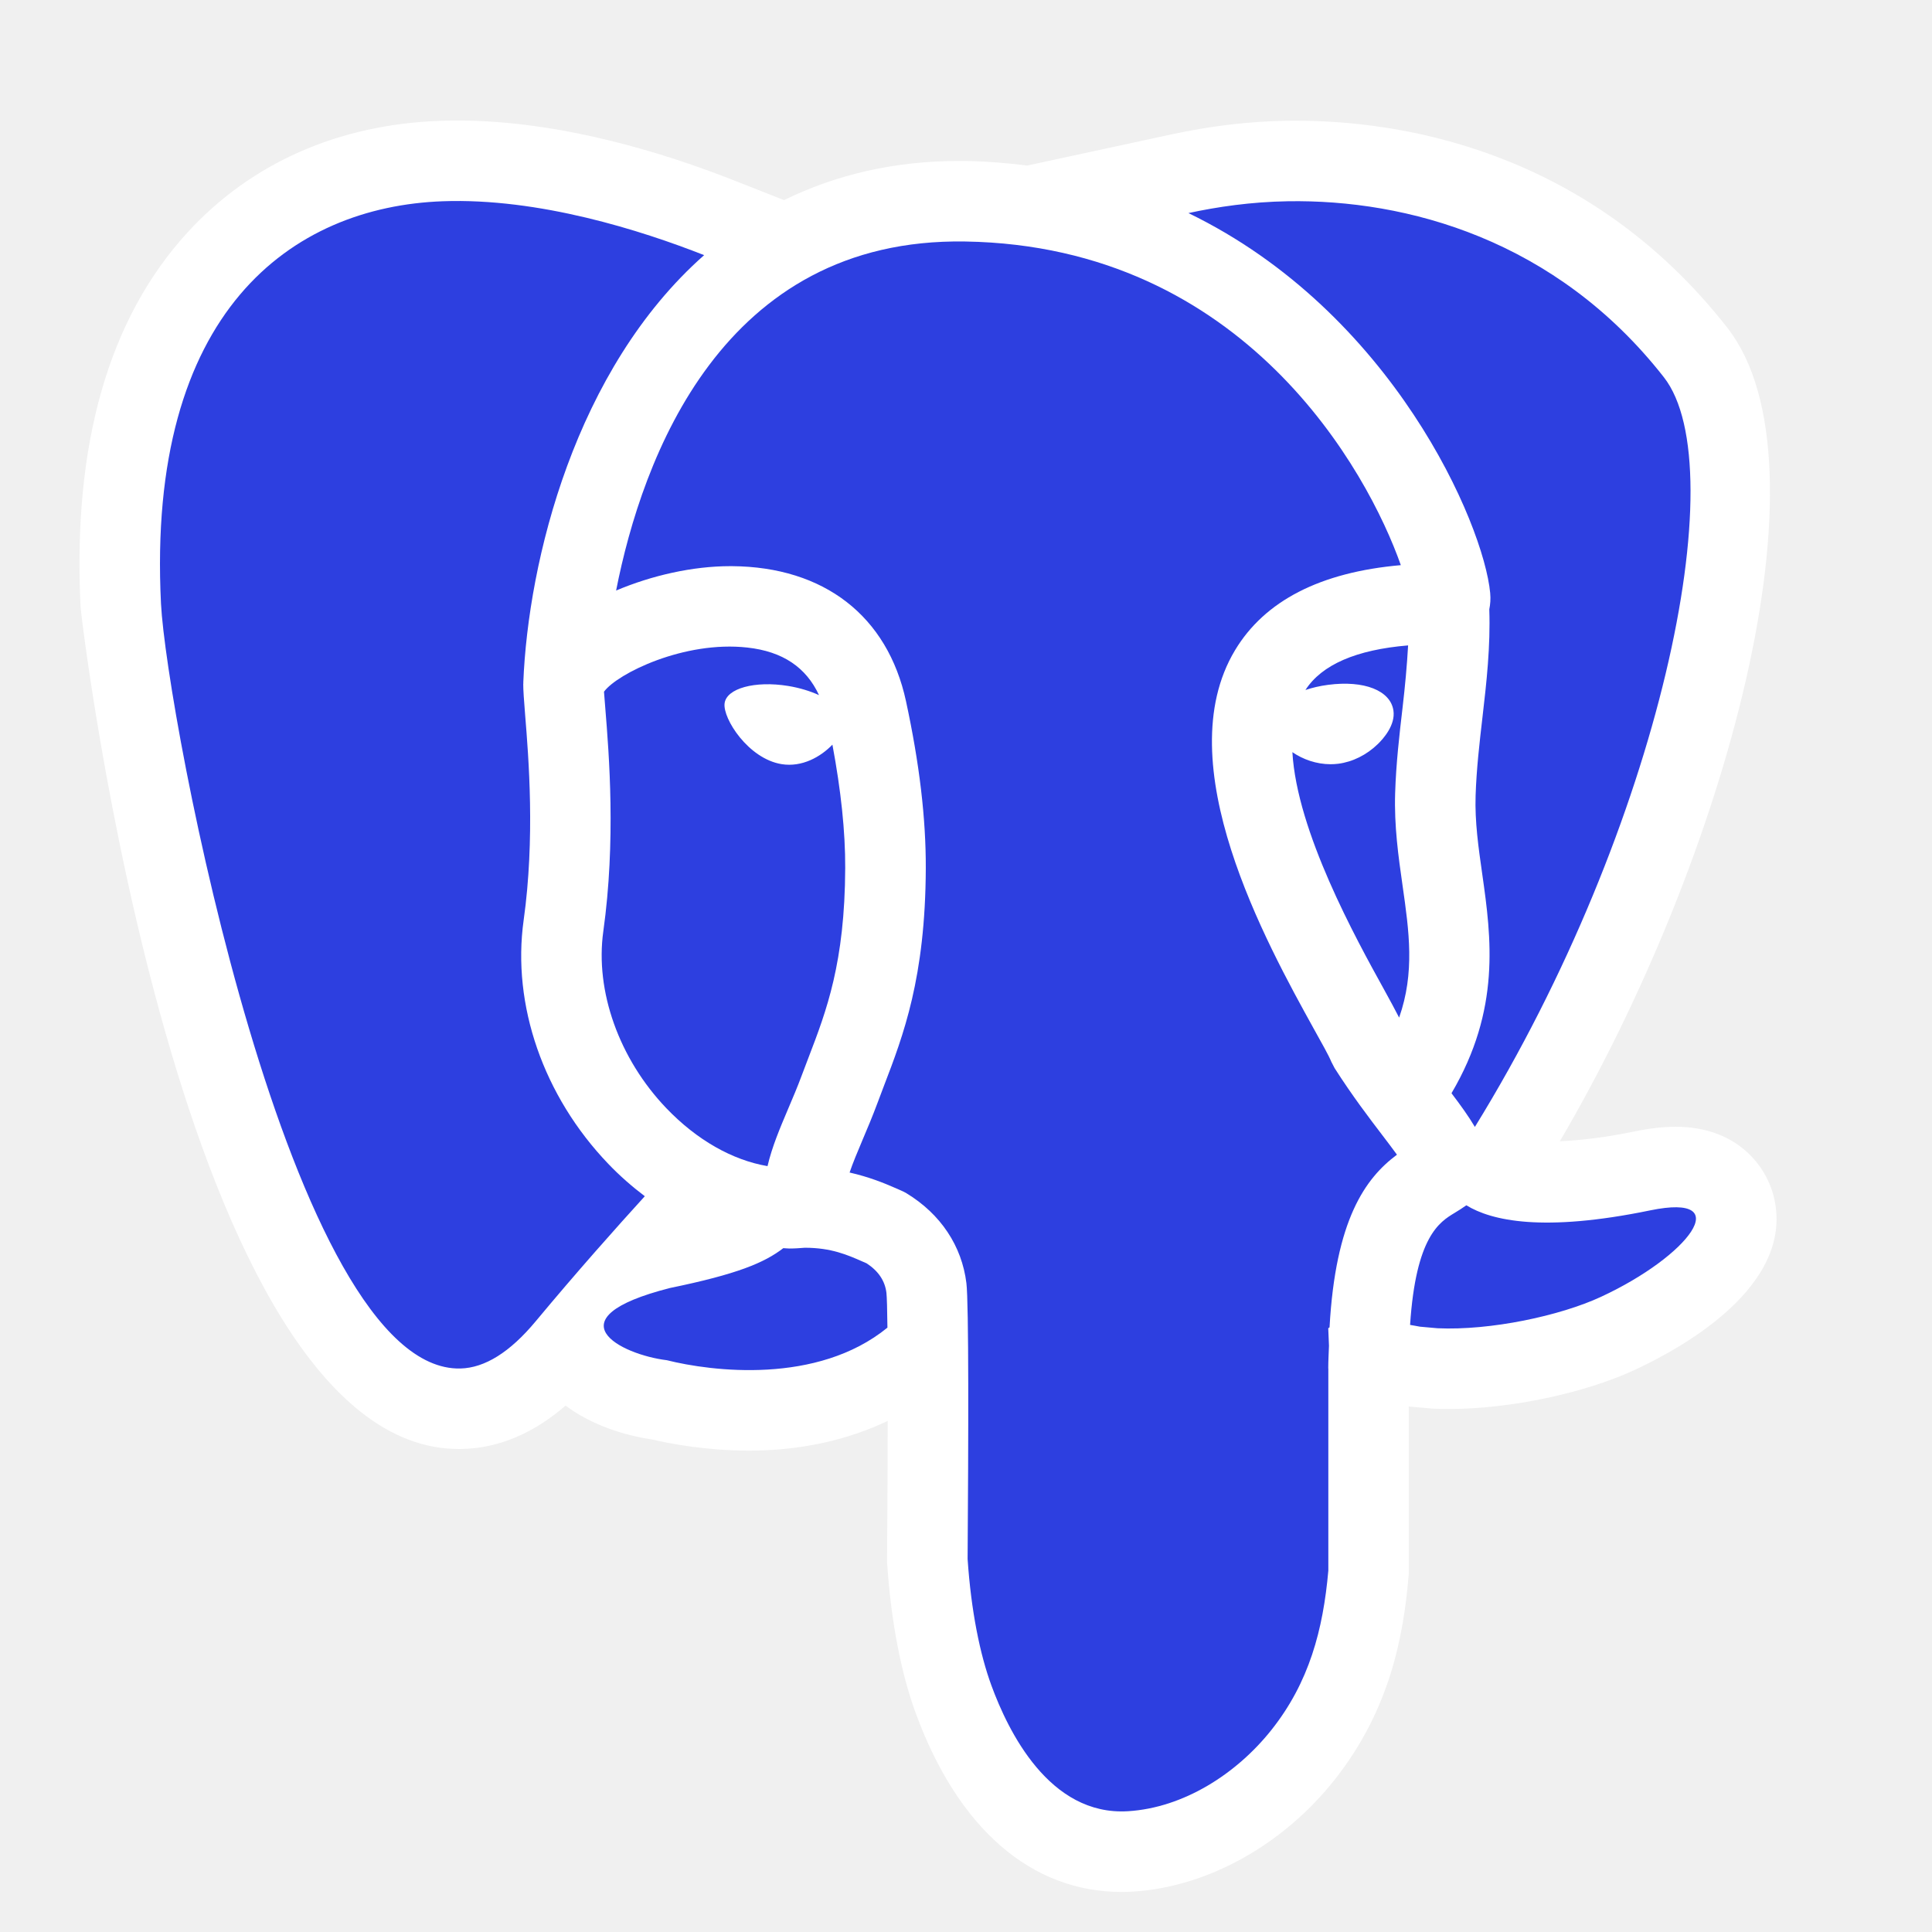
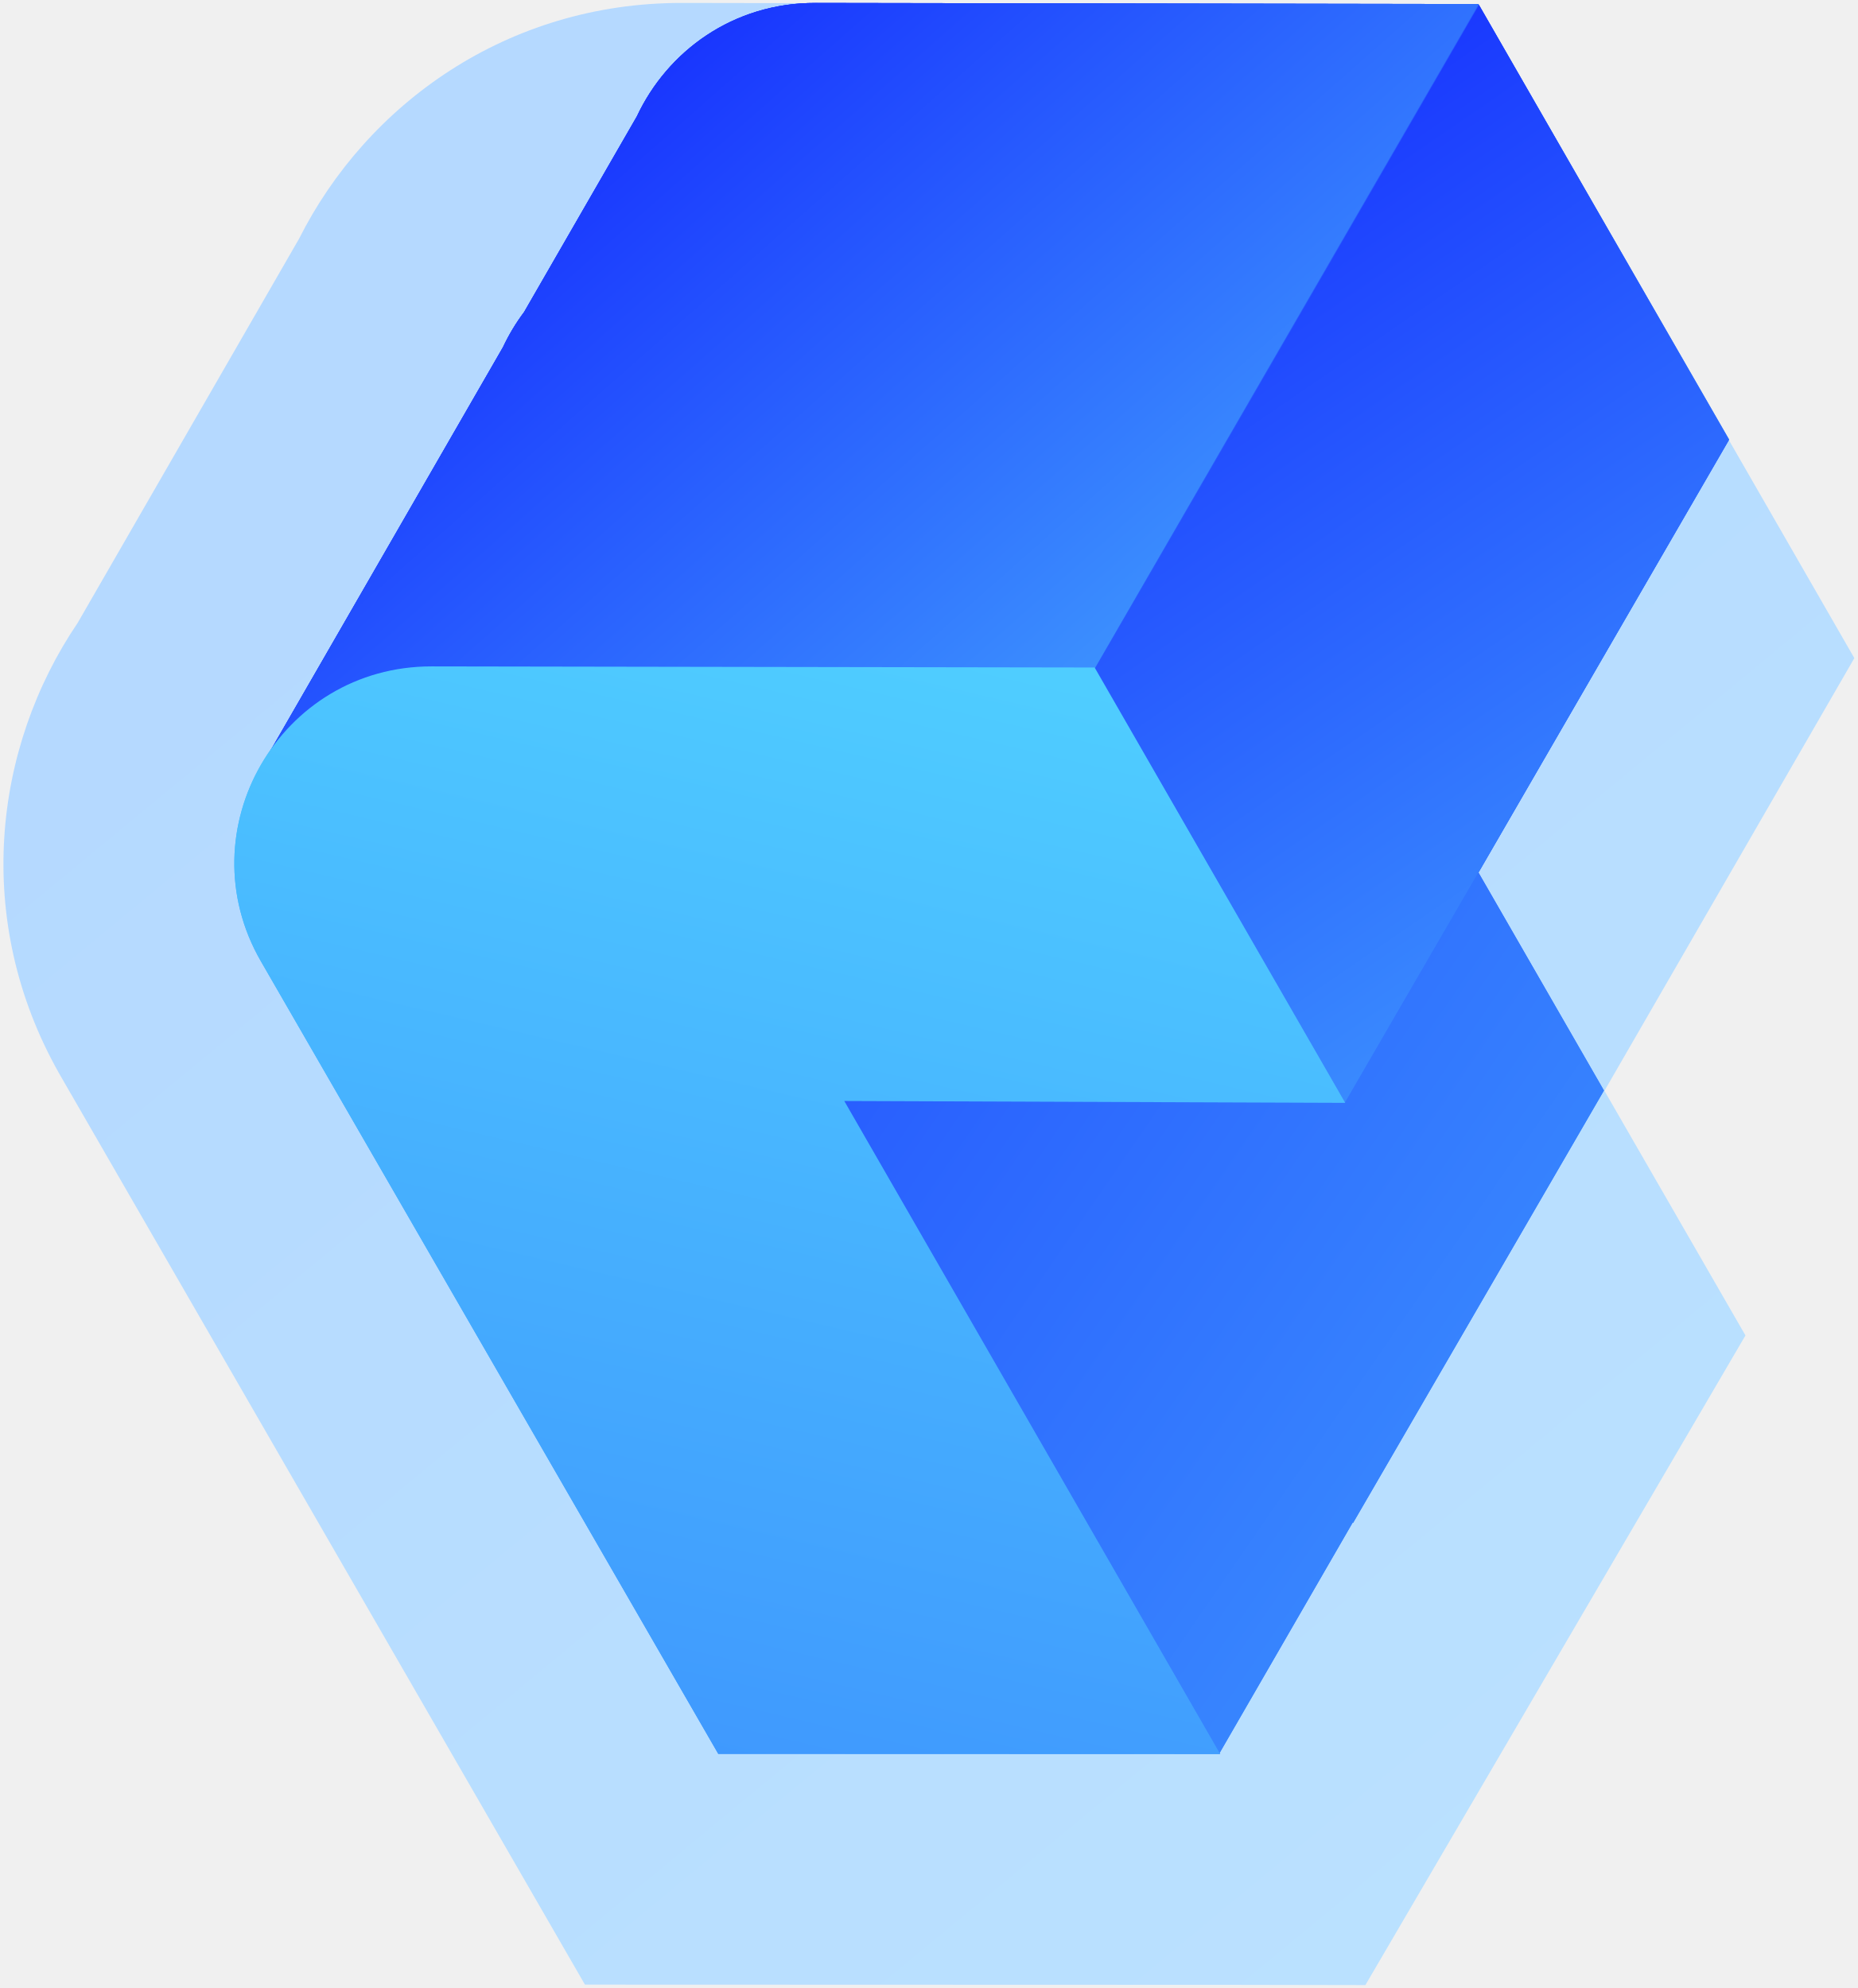
- <svg xmlns="http://www.w3.org/2000/svg" viewBox="0 0 48 48" width="24" height="24">
-   <path fill="#fff" d="M44.083,29.79c-0.183-0.829-0.935-1.796-2.452-1.796c-0.31,0-0.649,0.039-1.035,0.119c-0.708,0.146-1.311,0.217-1.842,0.241c4.133-7.04,6.816-16.819,4.159-20.214c-3.501-4.473-8.214-5.141-10.711-5.141L31.967,3c-0.929,0.015-1.893,0.129-2.863,0.339l-3.583,0.774C25.033,4.052,24.536,4.009,24.018,4l-0.03,0l-0.016,0l-0.152-0.001c-1.593,0-3.046,0.338-4.341,0.973l-1.251-0.493c-1.72-0.678-4.308-1.485-6.868-1.485c-0.144,0-0.287,0.003-0.431,0.008C8.407,3.093,6.241,4.05,4.664,5.769C2.696,7.915,1.8,11.054,2.003,15.1C2.013,15.309,4.461,36,11.4,36h0.025l0.064-0.001c0.901-0.022,1.76-0.384,2.563-1.077c0.613,0.46,1.406,0.732,2.145,0.84c0.488,0.115,1.366,0.278,2.418,0.278c1.284,0,2.442-0.263,3.44-0.738c-0.001,0.88-0.006,1.994-0.016,3.418l-0.001,0.075l0.005,0.075c0.097,1.419,0.342,2.698,0.711,3.701c1.051,2.859,2.866,4.434,5.111,4.434c0.093,0,0.188-0.003,0.284-0.009c1.846-0.114,3.717-1.151,5.004-2.772c1.393-1.755,1.715-3.607,1.839-5.026L35,39.111v-0.088v-4.079l0.103,0.01l0.436,0.038l0.042,0.004l0.042,0.002c0.124,0.006,0.252,0.008,0.381,0.008c1.507,0,3.362-0.391,4.616-0.974C41.819,33.476,44.559,31.948,44.083,29.79z" />
-   <path fill="#2D3FE0" d="M33,34c0-0.205,0.012-0.376,0.018-0.565C33.008,33.184,33,33,33,33s0.012-0.009,0.032-0.022c0.149-2.673,0.886-3.703,1.675-4.29c-0.11-0.153-0.237-0.318-0.356-0.475c-0.333-0.437-0.748-0.979-1.192-1.674l-0.082-0.158c-0.067-0.164-0.229-0.447-0.435-0.819c-1.183-2.14-3.645-6.592-1.96-9.404c0.738-1.232,2.122-1.942,4.121-2.117C33.986,11.718,30.925,6.115,23.985,6c-0.002,0-0.004,0-0.006,0c-6.041-0.098-8.026,5.392-8.672,8.672c0.89-0.377,1.906-0.606,2.836-0.606c0.014,0,0.029,0,0.043,0c2.29,0.017,3.865,1.239,4.323,3.354c0.335,1.552,0.496,2.91,0.492,4.153c-0.01,2.719-0.558,4.149-1.042,5.411l-0.154,0.408c-0.124,0.334-0.255,0.645-0.379,0.937c-0.126,0.298-0.237,0.563-0.318,0.802c0.484,0.11,0.864,0.265,1.125,0.38l0.151,0.066c0.047,0.02,0.094,0.043,0.137,0.069c0.848,0.516,1.376,1.309,1.489,2.233c0.061,0.498,0.051,3.893,0.03,6.855c0.087,1.285,0.305,2.364,0.593,3.146c0.409,1.114,1.431,3.241,3.394,3.119c1.37-0.085,2.687-0.919,3.561-2.019c0.938-1.181,1.284-2.487,1.414-3.958V34z" />
-   <path fill="#2D3FE0" d="M15.114 28.917c-1.613-1.683-2.399-3.947-2.104-6.056.285-2.035.124-4.027.037-5.098-.029-.357-.048-.623-.047-.77 0-.008.002-.015.003-.023 0-.004-.002-.007-.002-.011.121-3.021 1.286-7.787 4.493-10.62C15.932 5.724 13.388 4.913 11 5 7.258 5.136 3.636 7.724 4 15c.137 2.73 3.222 19.103 7.44 19 .603-.015 1.229-.402 1.872-1.176 1.017-1.223 2.005-2.332 2.708-3.104C15.705 29.481 15.401 29.217 15.114 28.917zM37.023 14.731c.015.154.002.286-.022.408.031.92-.068 1.813-.169 2.677-.074.636-.15 1.293-.171 1.952-.021.645.07 1.282.166 1.956.225 1.578.459 3.359-.765 5.437.225.296.423.571.581.837 4.61-7.475 6.468-16.361 4.695-18.626C38.655 5.944 34.941 4.952 31.999 5c-.921.015-1.758.139-2.473.294C34.602 7.754 36.863 13.026 37.023 14.731zM41 30.071c-2.665.55-3.947.257-4.569-.126-.1.072-.2.133-.293.19-.372.225-.961.583-1.105 2.782.083.016.156.025.246.044L35.714 33c1.32.06 3.049-.31 4.063-.781C41.962 31.205 43.153 29.627 41 30.071zM22.023 32.119c-.037-.298-.198-.539-.492-.732l-.108-.047C21.062 31.181 20.653 31 20 31h-.004c-.127.01-.253.019-.38.019-.052 0-.103-.007-.155-.009-.474.365-1.148.647-2.816.99-2.98.759-1.221 1.655-.078 1.794 1.106.277 3.735.614 5.481-.809C22.043 32.537 22.035 32.229 22.023 32.119z" />
-   <path fill="#2D3FE0" d="M20.681 18.501c-.292.302-.753.566-1.262.484-.828-.134-1.463-1.133-1.417-1.508h0c.044-.374.751-.569 1.578-.435.287.047.548.128.768.228-.32-.688-.899-1.085-1.782-1.182-1.565-.174-3.226.644-3.56 1.097.007.11.02.251.033.417.093 1.147.265 3.284-.05 5.537-.208 1.485.393 3.169 1.567 4.395.757.79 1.641 1.29 2.513 1.438.111-.478.309-.944.513-1.425.113-.265.233-.547.346-.852l.162-.427c.443-1.155.9-2.35.909-4.703C21.003 20.66 20.892 19.627 20.681 18.501zM34.847 22.007c-.104-.729-.211-1.484-.185-2.303.023-.742.105-1.442.184-2.119.062-.533.11-1.045.138-1.55-1.289.107-2.145.479-2.551 1.108.168-.057.358-.102.568-.129.892-.116 1.543.141 1.618.637.055.363-.253.705-.388.836-.277.269-.626.442-.981.488-.064.008-.129.012-.192.012-.353 0-.69-.121-.949-.3.112 1.973 1.567 4.612 2.283 5.907.153.277.271.498.369.688C35.154 24.163 35.009 23.143 34.847 22.007z" />
+ <svg xmlns="http://www.w3.org/2000/svg" viewBox="87.125 73.25 319.75 342.25" fill="none">
+   <path d="M204.502 73.757C174.43 73.707 150.244 91.192 138.598 114.355L100.495 180.48C85.902 202.015 82.467 231.761 97.26 257.974L97.625 258.613L176.341 395.049L187.804 414.918L276.841 414.947L299.1 414.954L322.136 414.996L387.552 303.156L363.281 261.039L406.293 186.551L341.541 73.984L204.502 73.757Z" fill="url(#paint0_linear_fav)" />
+   <path d="M196.735 93.302C202.001 82.064 213.301 73.733 227.481 73.756L341.588 73.946L384.723 148.896L384.578 148.895L384.747 148.9L341.603 223.471L363.203 261.002L363.193 261.003L340.153 300.721L340.16 300.734L340.146 300.733L320.017 335.435L319.966 335.345L296.972 375.166L253.982 300.705L253.768 300.705L192.749 194.944L130.873 207.341L173.704 133.009C174.705 130.876 175.925 128.849 177.339 126.963L196.735 93.302Z" fill="url(#paint1_linear_fav)" />
+   <path d="M297.145 375.222L210.753 375.194L132.037 238.758C119.001 216.163 135.336 187.933 161.422 187.976L275.53 188.165L318.665 263.116L232.442 262.795L297.145 375.222Z" fill="url(#paint2_linear_fav)" />
+   <path d="M196.739 93.291C202.008 82.058 213.304 73.733 227.479 73.757L341.586 73.945L384.722 148.896L384.59 148.896L384.744 148.9L341.602 223.47L363.202 261.002L363.192 261.001L340.151 300.719L340.16 300.734L340.143 300.733L320.014 335.435L319.963 335.346L296.971 375.166L253.98 300.705L253.767 300.706L192.748 194.944L130.874 207.341L173.701 133.014C174.702 130.882 175.92 128.855 177.333 126.969L196.739 93.291Z" fill="url(#paint3_linear_fav)" />
+   <path d="M384.703 149.028L318.582 263.103L275.704 188.3L341.691 74.091L384.703 149.028Z" fill="url(#paint4_linear_fav)" />
+   <path d="M196.739 93.292C202.008 82.058 213.304 73.734 227.479 73.757L341.586 73.945L341.617 74.001L275.569 188.3L247.252 200.722L199.493 206.637L192.748 194.944L130.874 207.341L173.701 133.015C174.702 130.882 175.92 128.855 177.333 126.97L196.739 93.292Z" fill="url(#paint5_linear_fav)" />
+   <path d="M297.146 375.222L210.754 375.194L132.038 238.758C119.002 216.163 135.337 187.933 161.423 187.976L275.531 188.165L318.666 263.116L232.443 262.795L297.146 375.222Z" fill="url(#paint6_linear_fav)" />
+   <defs>
+     <linearGradient id="paint0_linear_fav" x1="151.979" y1="154.075" x2="352.887" y2="397.242" gradientUnits="userSpaceOnUse">
+       <stop stop-color="#B5D9FF" />
+       <stop offset="1" stop-color="#BAE1FF" />
+     </linearGradient>
+     <linearGradient id="paint1_linear_fav" x1="222.926" y1="56.146" x2="470.7" y2="226.499" gradientUnits="userSpaceOnUse">
+       <stop stop-color="#1936FE" />
+       <stop offset="1" stop-color="#3F98FE" />
+     </linearGradient>
+     <linearGradient id="paint2_linear_fav" x1="255.4" y1="187.05" x2="210.433" y2="379.409" gradientUnits="userSpaceOnUse">
+       <stop stop-color="#4FCDFF" />
+       <stop offset="1" stop-color="#3F98FE" />
+     </linearGradient>
+     <linearGradient id="paint3_linear_fav" x1="222.926" y1="56.146" x2="470.699" y2="226.498" gradientUnits="userSpaceOnUse">
+       <stop stop-color="#1936FE" />
+       <stop offset="1" stop-color="#3F98FE" />
+     </linearGradient>
+     <linearGradient id="paint4_linear_fav" x1="343.644" y1="65.966" x2="441.409" y2="208.519" gradientUnits="userSpaceOnUse">
+       <stop stop-color="#1936FE" />
+       <stop offset="1" stop-color="#3F98FE" />
+     </linearGradient>
+     <linearGradient id="paint5_linear_fav" x1="226.634" y1="62.569" x2="318.654" y2="166.685" gradientUnits="userSpaceOnUse">
+       <stop stop-color="#1936FE" />
+       <stop offset="1" stop-color="#3F98FE" />
+     </linearGradient>
+     <linearGradient id="paint6_linear_fav" x1="255.401" y1="187.05" x2="210.434" y2="379.409" gradientUnits="userSpaceOnUse">
+       <stop stop-color="#4FCDFF" />
+       <stop offset="1" stop-color="#3F98FE" />
+     </linearGradient>
+   </defs>
</svg>
